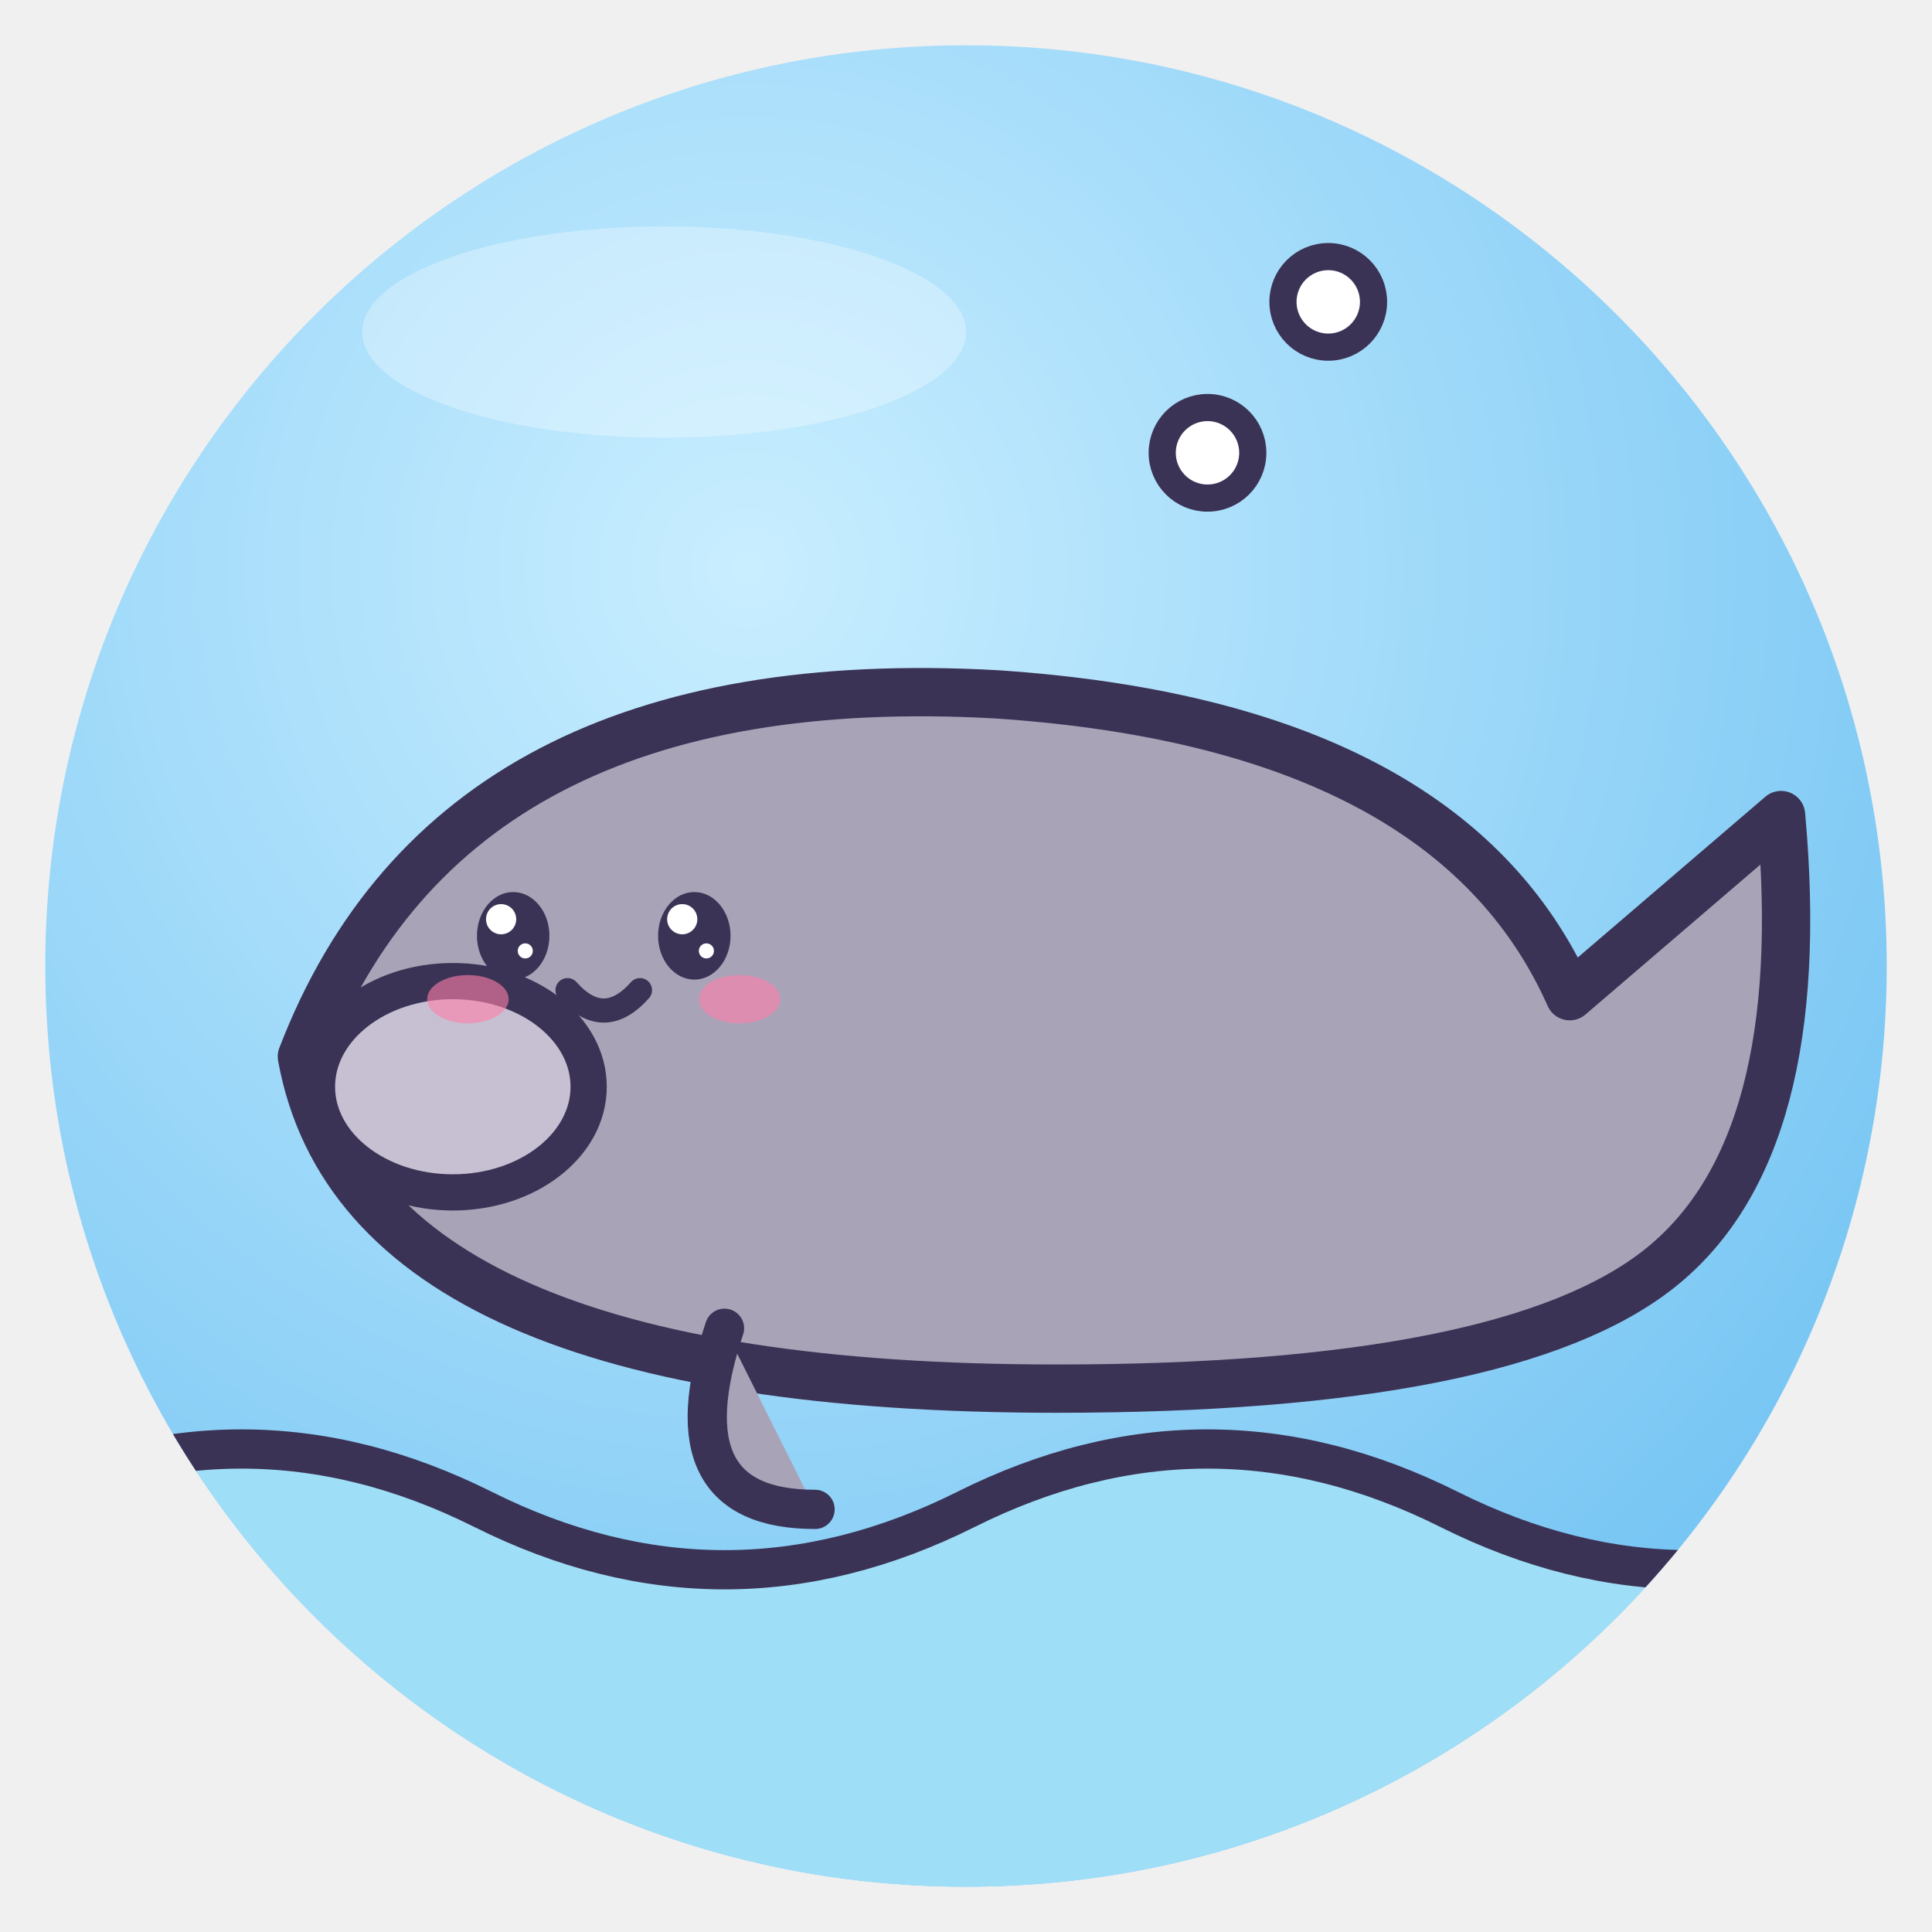
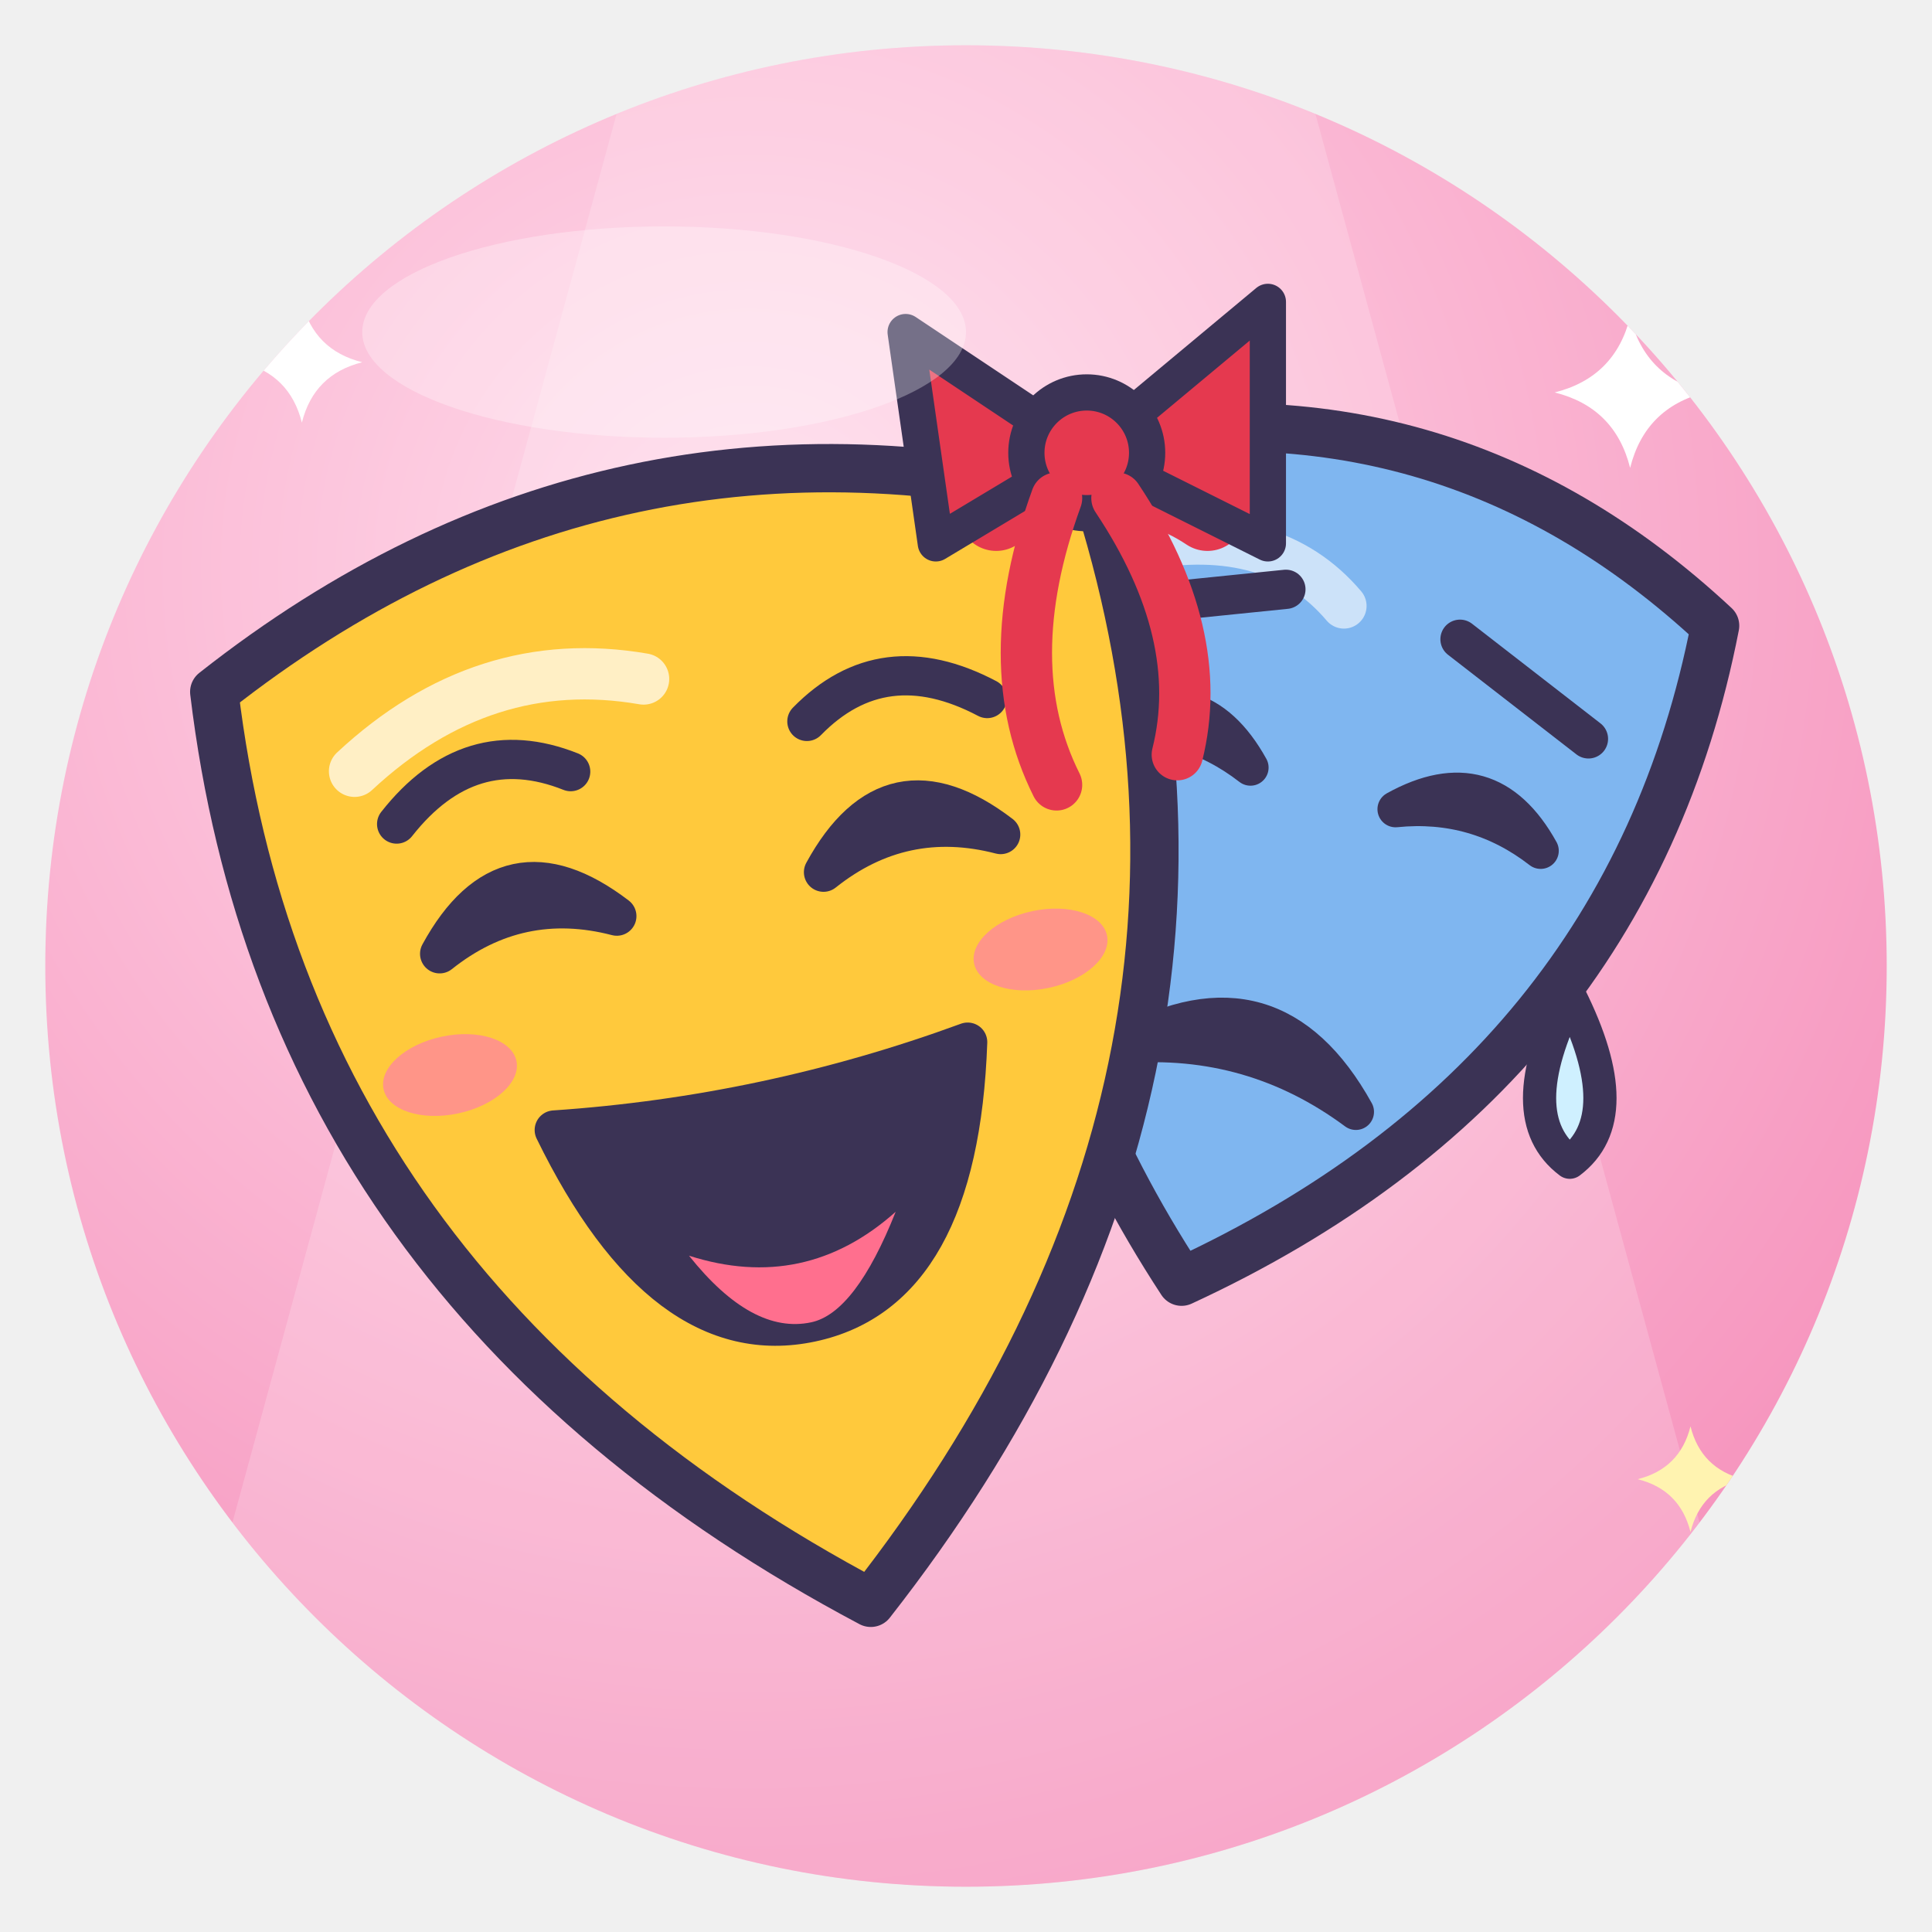
<svg xmlns="http://www.w3.org/2000/svg" viewBox="0 0 128 128" width="128" height="128">
  <defs>
    <radialGradient id="g" cx="38%" cy="28%" r="85%">
-       <stop offset="0" stop-color="#C9EEFF" />
-       <stop offset="1" stop-color="#6CC0F2" />
+       <stop offset="0" stop-color="#FFDCEB" />
+       <stop offset="1" stop-color="#F58CB8" />
    </radialGradient>
    <clipPath id="c">
      <circle cx="64" cy="64" r="61" />
    </clipPath>
  </defs>
  <circle cx="64" cy="64" r="61" fill="url(#g)" />
  <g clip-path="url(#c)">
-     <path d="M0 100 Q16 92 32 100 T64 100 T96 100 T128 100 V128 H0Z" fill="#9FDEF7" stroke="#3B3355" stroke-linejoin="round" stroke-linecap="round" stroke-width="2.6" />
-     <path d="M20 70 Q30 44 66 46 Q96 48 104 66 L118 54 Q120 76 110 84 Q100 92 70 92 Q24 92 20 70Z" fill="#A9A3B8" stroke="#3B3355" stroke-width="3.2" stroke-linejoin="round" stroke-linecap="round" />
-     <path d="M48 88 Q44 100 54 100" fill="#A9A3B8" stroke="#3B3355" stroke-linejoin="round" stroke-linecap="round" stroke-width="2.6" />
-     <ellipse cx="30" cy="72" rx="9" ry="7" fill="#C6C0D2" stroke="#3B3355" stroke-linejoin="round" stroke-linecap="round" stroke-width="2.4" />
-     <ellipse cx="34" cy="62" rx="2.4" ry="2.9" fill="#3B3355" />
-     <circle cx="33.2" cy="60.9" r="1.0" fill="#fff" />
-     <circle cx="34.8" cy="63.0" r="0.5" fill="#fff" />
-     <ellipse cx="46" cy="62" rx="2.4" ry="2.9" fill="#3B3355" />
-     <circle cx="45.2" cy="60.9" r="1.0" fill="#fff" />
-     <circle cx="46.8" cy="63.0" r="0.5" fill="#fff" />
-     <ellipse cx="31.0" cy="66.2" rx="2.7" ry="1.6" fill="#FF7FA8" opacity=".6" />
-     <ellipse cx="49.0" cy="66.2" rx="2.7" ry="1.6" fill="#FF7FA8" opacity=".6" />
-     <path d="M37.6 65.6 Q40 68.3 42.4 65.6" fill="none" stroke="#3B3355" stroke-linejoin="round" stroke-linecap="round" stroke-width="1.6" />
-     <circle cx="80" cy="30" r="3" fill="#fff" stroke="#3B3355" stroke-linejoin="round" stroke-linecap="round" stroke-width="1.8" />
-     <circle cx="88" cy="20" r="3" fill="#fff" stroke="#3B3355" stroke-linejoin="round" stroke-linecap="round" stroke-width="1.8" />
+     <path d="M44 -4 L84 -4 L120 128 L8 128 Z" fill="#fff" opacity=".18" />
+     <g transform="rotate(16 86 58)">
+       <path d="M64.0 34.48 Q86 23.28 108.0 34.48 Q110.64 64.72 86 86.0 Q61.36 64.72 64.0 34.48 Z" fill="#7FB6F0" stroke="#3B3355" stroke-width="3.2" stroke-linejoin="round" stroke-linecap="round" />
+       <path d="M70 40 Q78 36 84 40" fill="none" stroke="#fff" stroke-width="3" stroke-linecap="round" opacity=".6" />
+       <path d="M70 44 L80 40 M102 44 L92 40" stroke="#3B3355" stroke-width="2.6" stroke-linecap="round" />
+       <path d="M71 52 Q76 47 81 52 Q76 50 71 52 Z M91 52 Q96 47 101 52 Q96 50 91 52 Z" fill="#3B3355" stroke="#3B3355" stroke-linejoin="round" stroke-linecap="round" stroke-width="2.4" />
+       <path d="M78 72 Q86 64 94 72 Q86 69 78 72 Z" fill="#3B3355" stroke="#3B3355" stroke-linejoin="round" stroke-linecap="round" stroke-width="2.4" />
+     </g>
+     <path d="M104 66 Q100 74 104 77 Q108 74 104 66 Z" fill="#CFF0FF" stroke="#3B3355" stroke-linejoin="round" stroke-linecap="round" stroke-width="2.2" />
+     <g transform="rotate(-12 50 70)">
+       <path d="M20.0 38.92 Q50 24.12 80.0 38.92 Q83.6 78.88 50 107.0 Q16.4 78.88 20.0 38.92 Z" fill="#FFC93C" stroke="#3B3355" stroke-width="3.2" stroke-linejoin="round" stroke-linecap="round" />
+       <path d="M28 46 Q38 40 48 44" fill="none" stroke="#fff" stroke-width="3.4" stroke-linecap="round" opacity=".7" />
+       <path d="M30 50 Q36 45 42 49 M58 49 Q64 45 70 50" fill="none" stroke="#3B3355" stroke-width="2.6" stroke-linecap="round" />
+       <path d="M31 59 Q37 52 43 59 Q37 56 31 59 Z M57 59 Q63 52 69 59 Q63 56 57 59 Z" fill="#3B3355" stroke="#3B3355" stroke-linejoin="round" stroke-linecap="round" stroke-width="2.6" />
+       <ellipse cx="30" cy="67" rx="4.5" ry="2.6" fill="#FF7FA8" opacity=".7" />
+       <ellipse cx="70" cy="67" rx="4.5" ry="2.6" fill="#FF7FA8" opacity=".7" />
+       <path d="M36 72 Q50 74 64 72 Q60 88 50 88 Q40 88 36 72 Z" fill="#3B3355" stroke="#3B3355" stroke-linejoin="round" stroke-linecap="round" stroke-width="2.6" />
+       <path d="M43 82 Q50 86 57 82 Q53 88 50 88 Q46 88 43 82 Z" fill="#FF6F8E" />
+     </g>
+     <path d="M66 34 Q74 30 80 34" fill="none" stroke="#E5394F" stroke-width="5" stroke-linecap="round" />
+     <path d="M72 30 L60 22 L62 36 Z M72 30 L84 20 L84 36 Z" fill="#E5394F" stroke="#3B3355" stroke-linejoin="round" stroke-linecap="round" stroke-width="2.4" />
+     <circle cx="72" cy="30" r="4" fill="#E5394F" stroke="#3B3355" stroke-linejoin="round" stroke-linecap="round" stroke-width="2.4" />
+     <path d="M70 33 Q66 44 70 52 M74 33 Q80 42 78 50" fill="none" stroke="#E5394F" stroke-width="3.4" stroke-linecap="round" />
+     <path d="M108 21 Q109.0 25.0 113 26 Q109.0 27.0 108 31 Q107.0 27.0 103 26 Q107.0 25.0 108 21Z" fill="#fff" />
+     <path d="M20 20 Q20.8 23.2 24 24 Q20.8 24.8 20 28 Q19.2 24.8 16 24 Q19.2 23.2 20 20Z" fill="#fff" />
+     <path d="M112 94.5 Q112.7 97.3 115.5 98 Q112.7 98.7 112 101.5 Q111.3 98.7 108.5 98 Q111.3 97.3 112 94.5Z" fill="#FFF3B0" />
  </g>
  <ellipse cx="44" cy="22" rx="20" ry="7" fill="#fff" opacity=".3" />
</svg>
